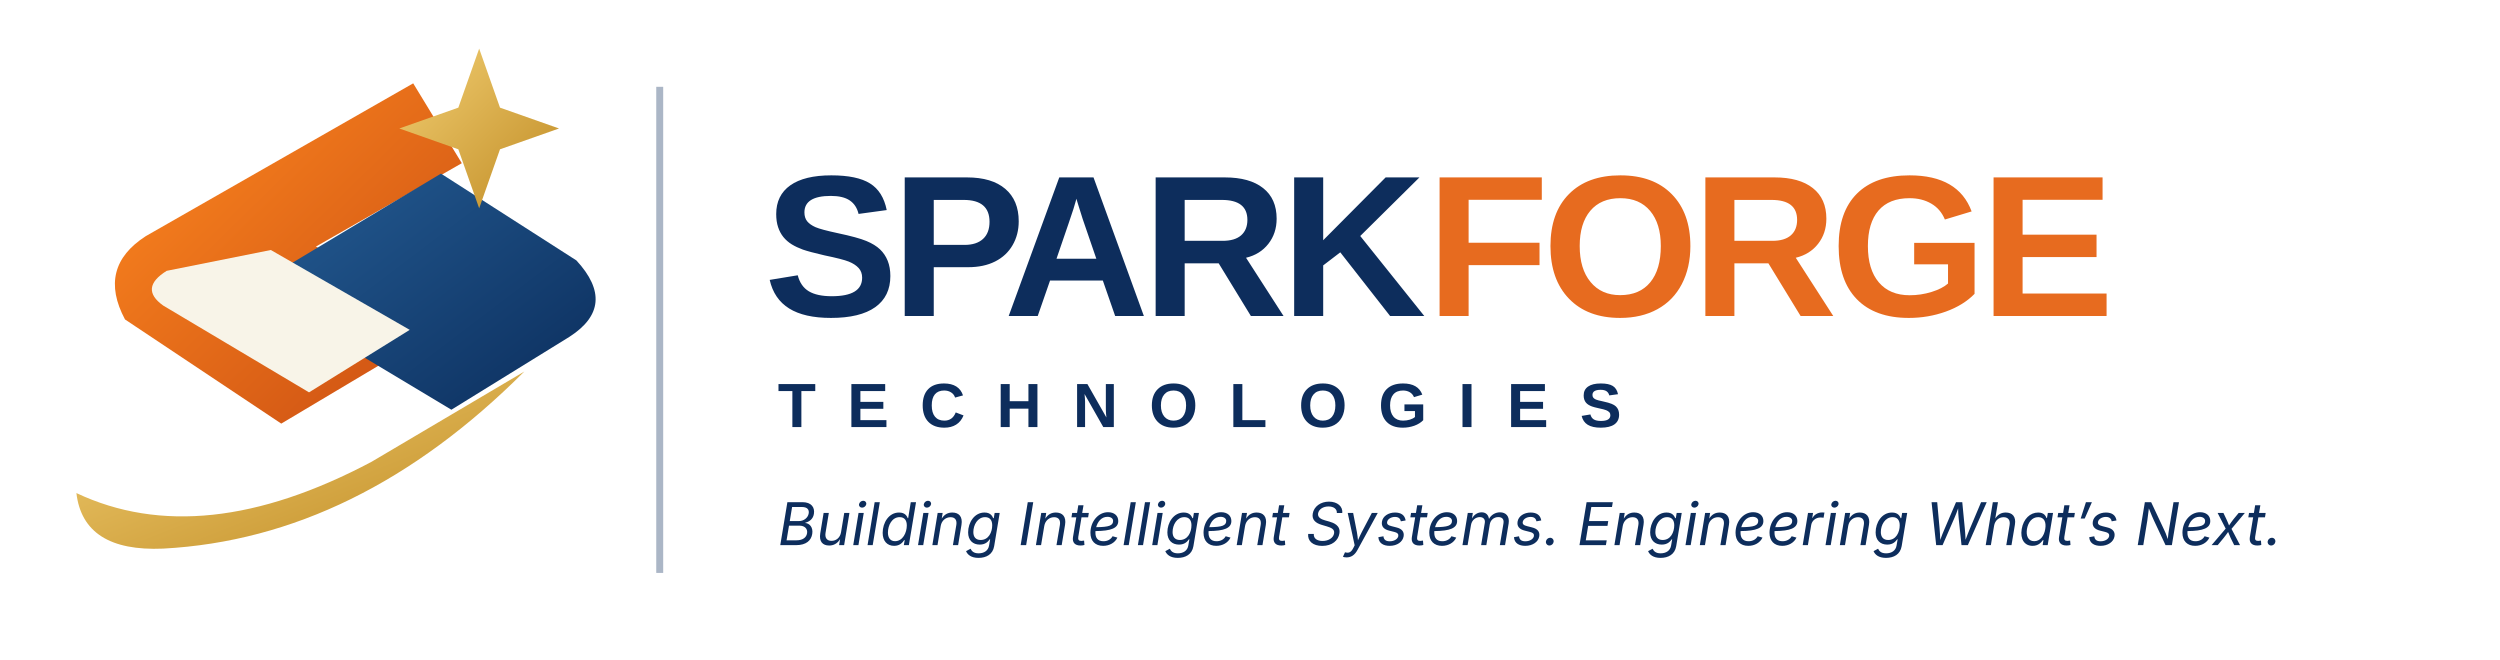
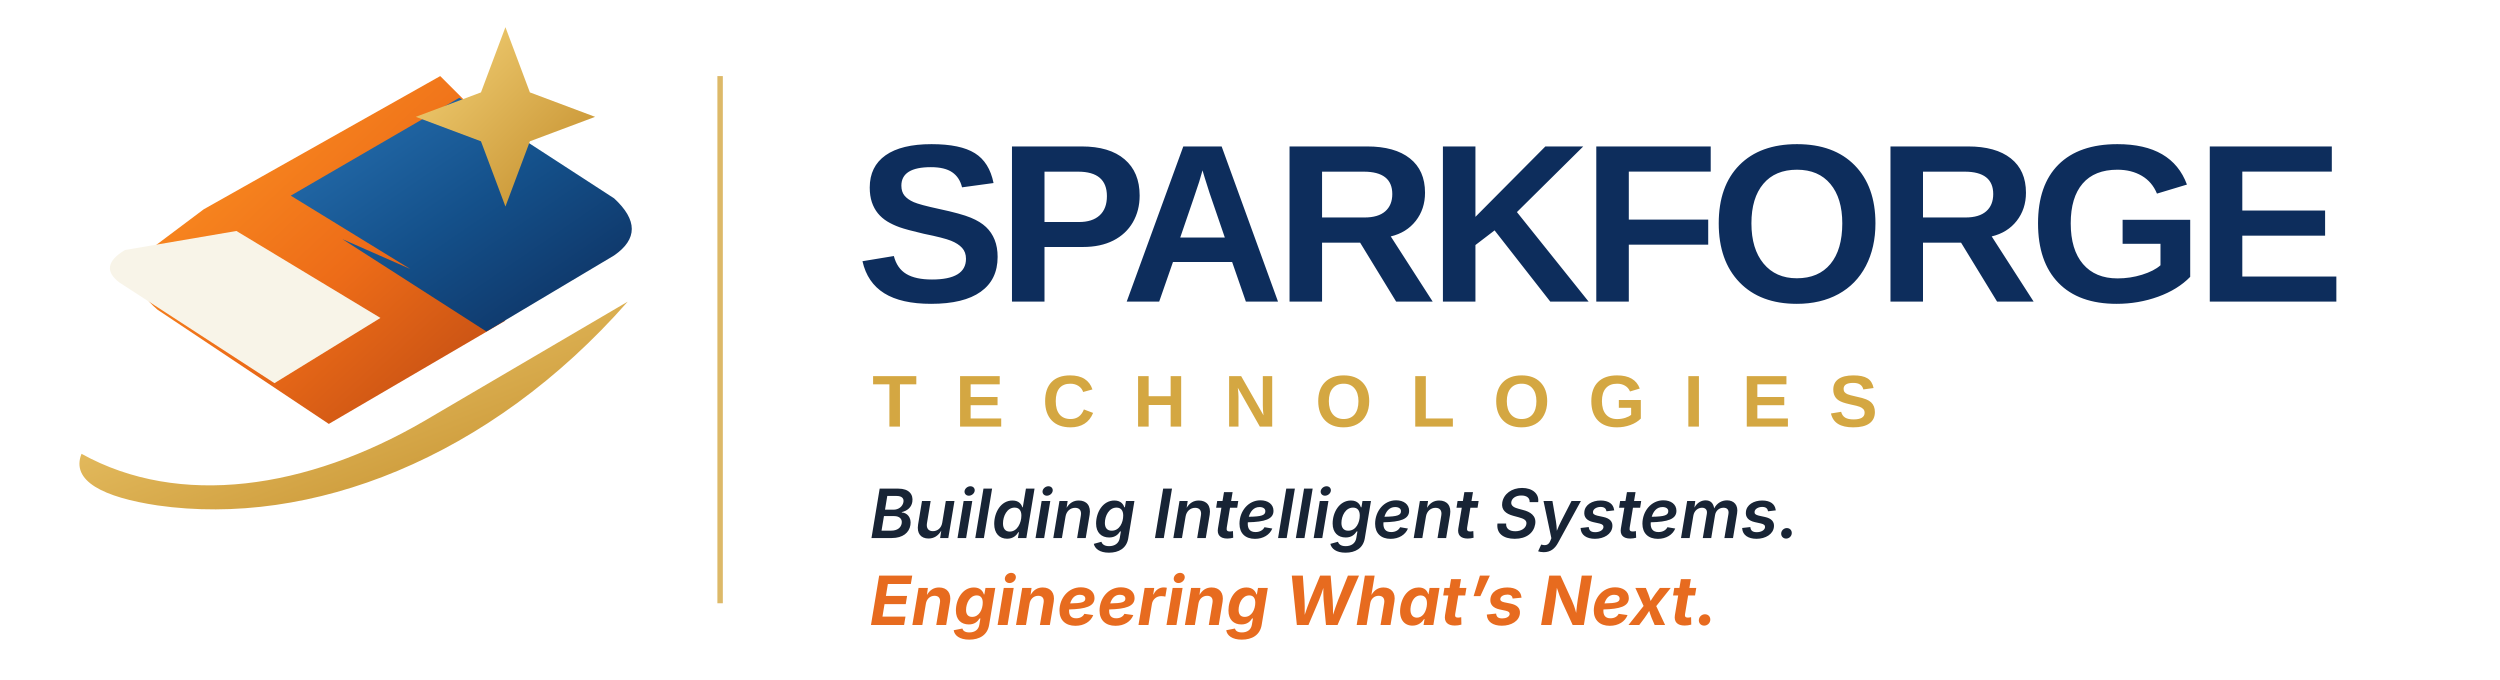
- <svg xmlns="http://www.w3.org/2000/svg" viewBox="0 0 720 190" role="img" aria-labelledby="t d">
+ <svg xmlns="http://www.w3.org/2000/svg" viewBox="0 0 920 250" role="img" aria-labelledby="title desc">
  <defs>
-     <linearGradient id="o" x2="1" y2="1">
-       <stop stop-color="#ff8a20" />
-       <stop offset="1" stop-color="#c94c12" />
+     <linearGradient id="orange" x1="0" y1="0" x2="1" y2="1">
+       <stop stop-color="#ff9a24" />
+       <stop offset=".55" stop-color="#ed6c18" />
+       <stop offset="1" stop-color="#b94712" />
    </linearGradient>
-     <linearGradient id="b" x2="1" y2="1">
-       <stop stop-color="#245b92" />
-       <stop offset="1" stop-color="#0b2d5c" />
+     <linearGradient id="blue" x1="0" y1="0" x2="1" y2="1">
+       <stop stop-color="#2873b4" />
+       <stop offset=".5" stop-color="#14508a" />
+       <stop offset="1" stop-color="#0d2d5c" />
    </linearGradient>
-     <linearGradient id="g" x2="1" y2="1">
-       <stop stop-color="#f2cf73" />
-       <stop offset="1" stop-color="#c08b24" />
+     <linearGradient id="gold" x1="0" y1="0" x2="1" y2="1">
+       <stop stop-color="#f5d47a" />
+       <stop offset="1" stop-color="#c18a28" />
    </linearGradient>
  </defs>
-   <g transform="translate(14 10)">
-     <path d="M105 14 28 58Q14 67 22 82l45 30 47-28-37-23 42-24z" fill="url(#o)" />
-     <path d="m76 84 40 24 34-21q14-9 2-22l-39-25-45 27 31 19z" fill="url(#b)" />
-     <path d="M8 132q36 17 85-9l44-26q-48 48-104 51-23 1-25-16z" fill="url(#g)" />
-     <path d="m124 4 6 17 17 6-17 6-6 17-6-17-17-6 17-6z" fill="url(#g)" />
-     <path d="m64 62 40 23-29 18-42-25q-7-5 1-10z" fill="#f8f4e8" />
+   <g transform="translate(12 10)">
+     <path d="M150 18 63 67 43 82q-10 11 3 22l63 42 65-38-48-31 52-31z" fill="url(#orange)" />
+     <path d="m114 78 53 34 47-28q13-9 0-21l-57-37-62 36 44 27z" fill="url(#blue)" />
+     <path d="M18 157c36 20 83 13 126-12l75-44c-51 58-117 83-173 75-20-3-32-9-28-19z" fill="url(#gold)" />
+     <path d="m174 0 9 24 24 9-24 9-9 24-9-24-24-9 24-9z" fill="url(#gold)" />
+     <path d="m75 75 53 32-39 24-57-37q-8-6 2-12z" fill="#f8f4e8" />
  </g>
-   <path d="M190 25v140" stroke="#0d2d5c" stroke-width="2" opacity=".35" />
-   <text x="220" y="91" font-family="Montserrat,Arial,sans-serif" font-size="58" font-weight="850" letter-spacing="-2" fill="#0d2d5c">SPARK<tspan fill="#e76b1f">FORGE</tspan>
-   </text>
-   <text x="224" y="123" font-family="Montserrat,Arial,sans-serif" font-size="18" font-weight="600" letter-spacing="9" fill="#0d2d5c">TECHNOLOGIES</text>
-   <text x="224" y="157" font-family="Inter,Arial,sans-serif" font-size="17" font-style="italic" fill="#0d2d5c">Building Intelligent Systems. Engineering What’s Next.</text>
+   <path d="M265 28V222" stroke="#d4a742" stroke-width="2" opacity=".8" />
+   <text x="315" y="111" font-family="Montserrat,Arial,sans-serif" font-size="83" font-weight="900" letter-spacing="-3.5" fill="#0d2d5c">SPARKFORGE</text>
+   <text x="321" y="157" font-family="Montserrat,Arial,sans-serif" font-size="27" font-weight="700" letter-spacing="14" fill="#d4a742">TECHNOLOGIES</text>
+   <text x="320" y="198" font-family="Inter,Arial,sans-serif" font-size="25" font-style="italic" font-weight="600" fill="#182435">Building Intelligent Systems.</text>
+   <text x="320" y="230" font-family="Inter,Arial,sans-serif" font-size="25" font-style="italic" font-weight="700" fill="#e76b1f">Engineering What’s Next.</text>
</svg>
